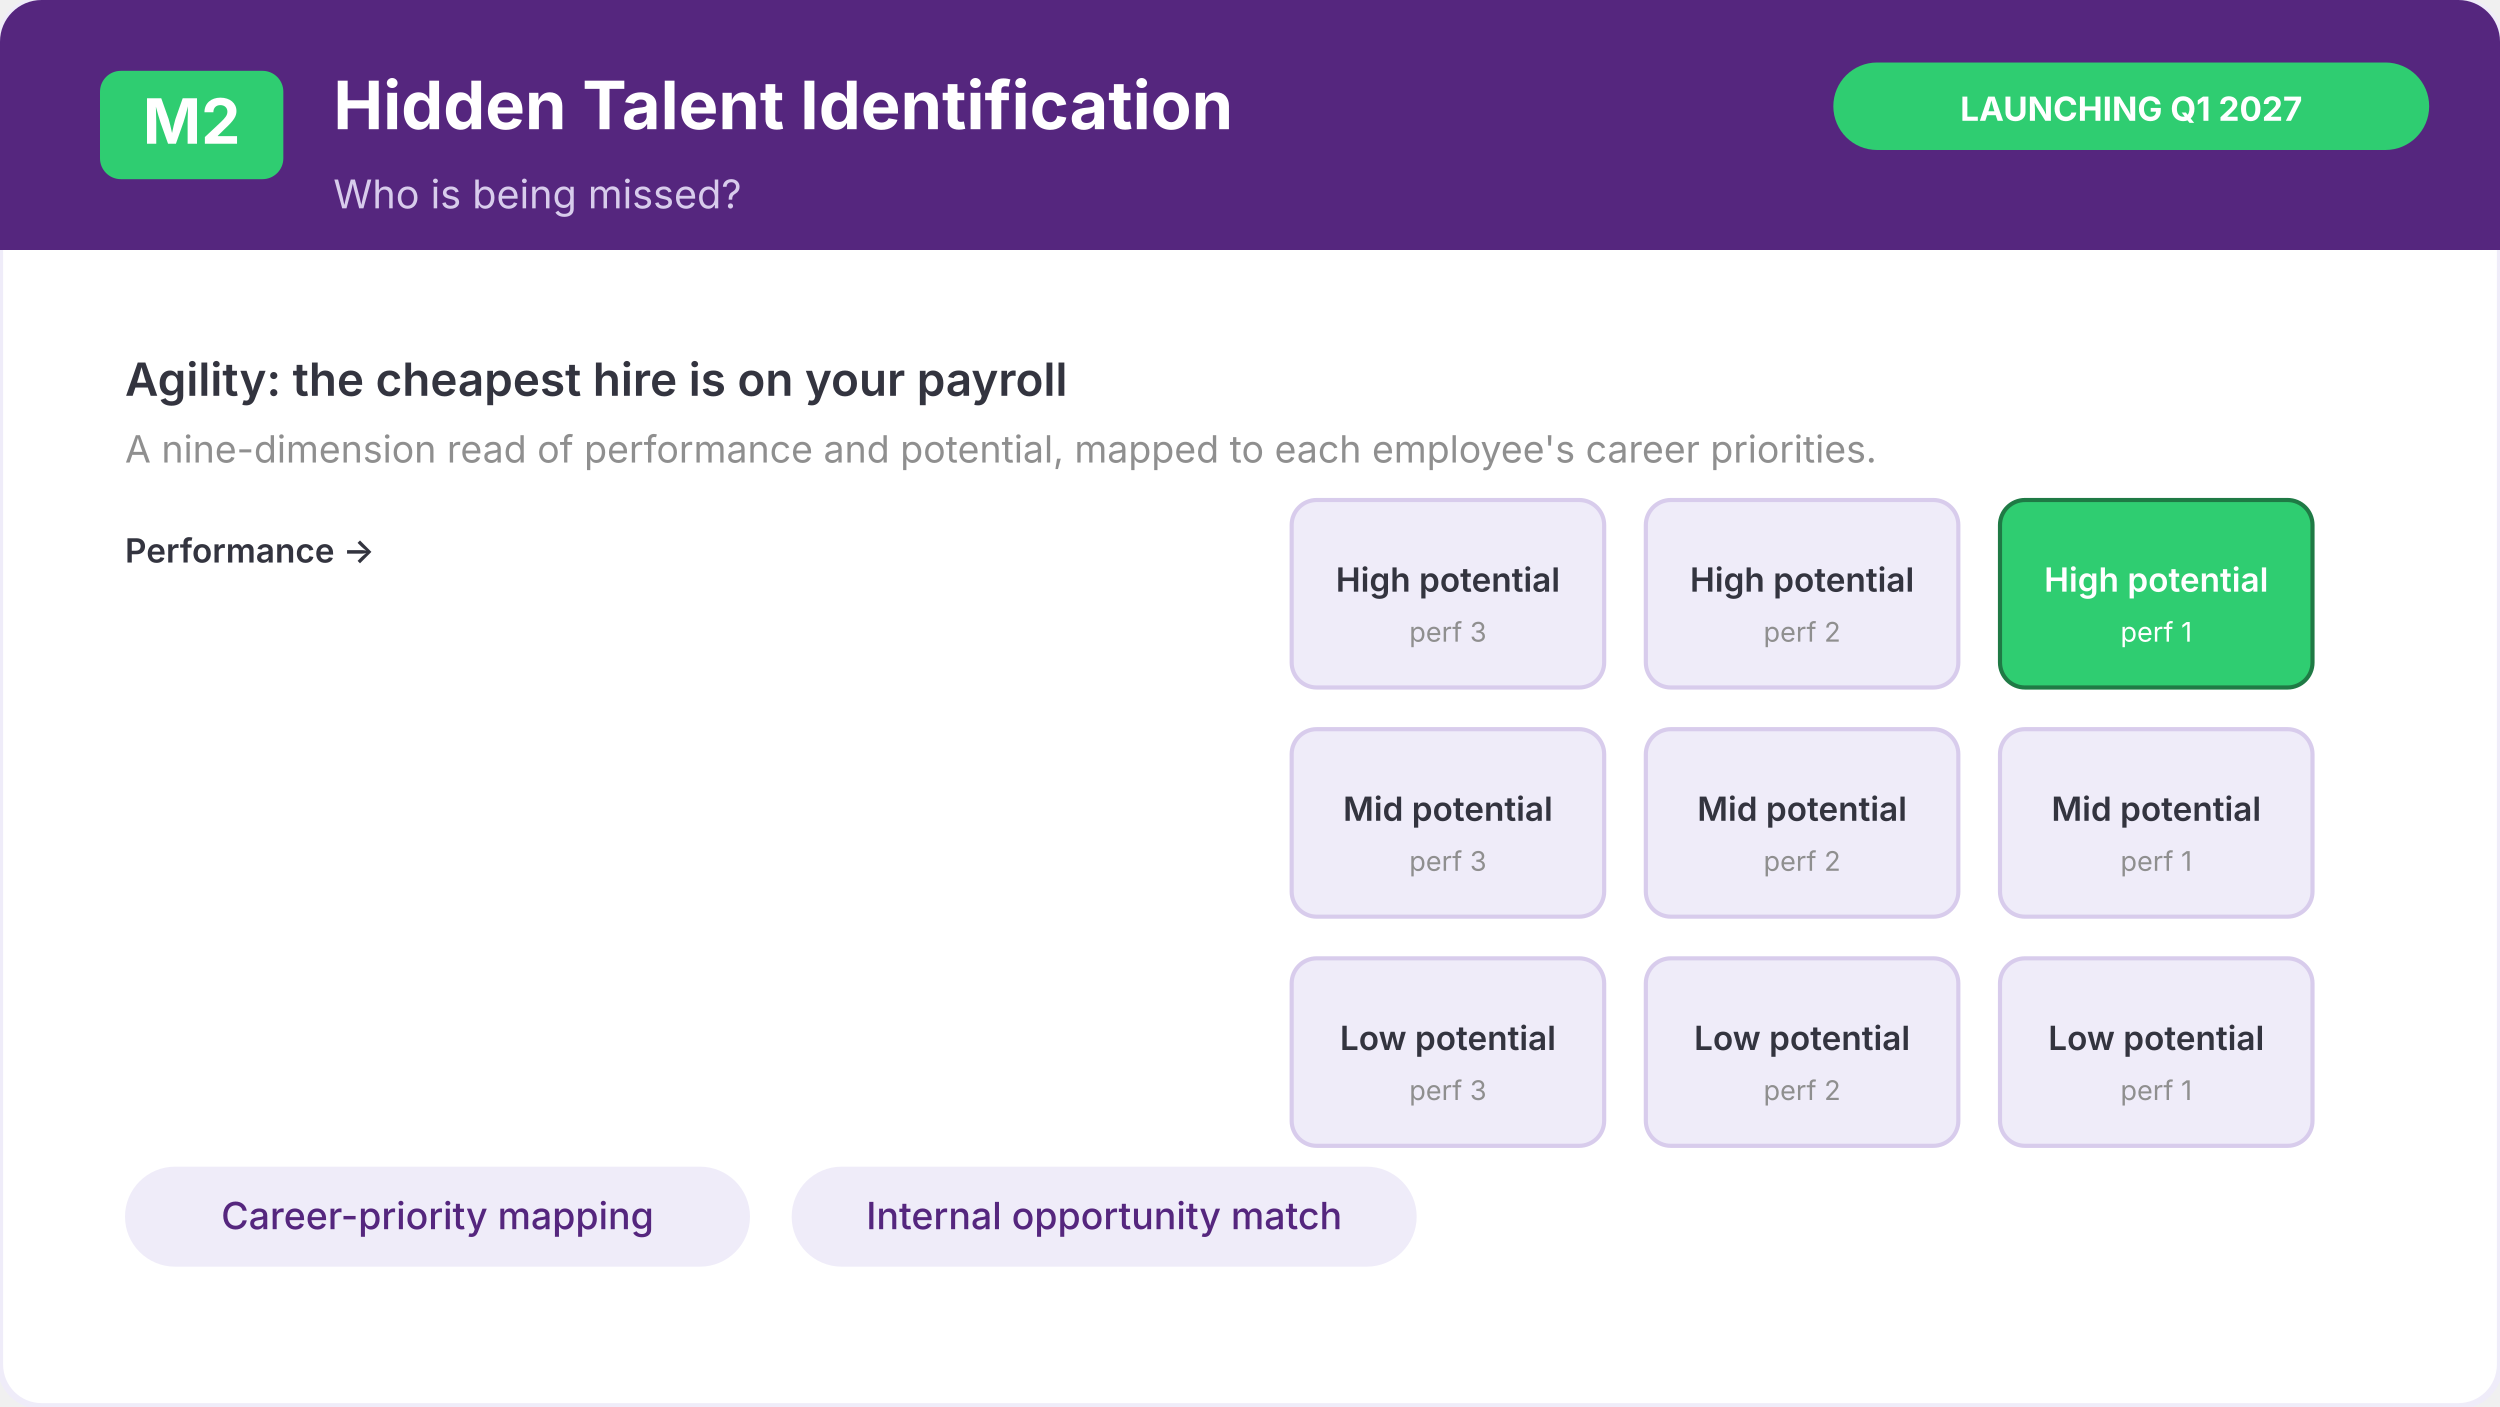
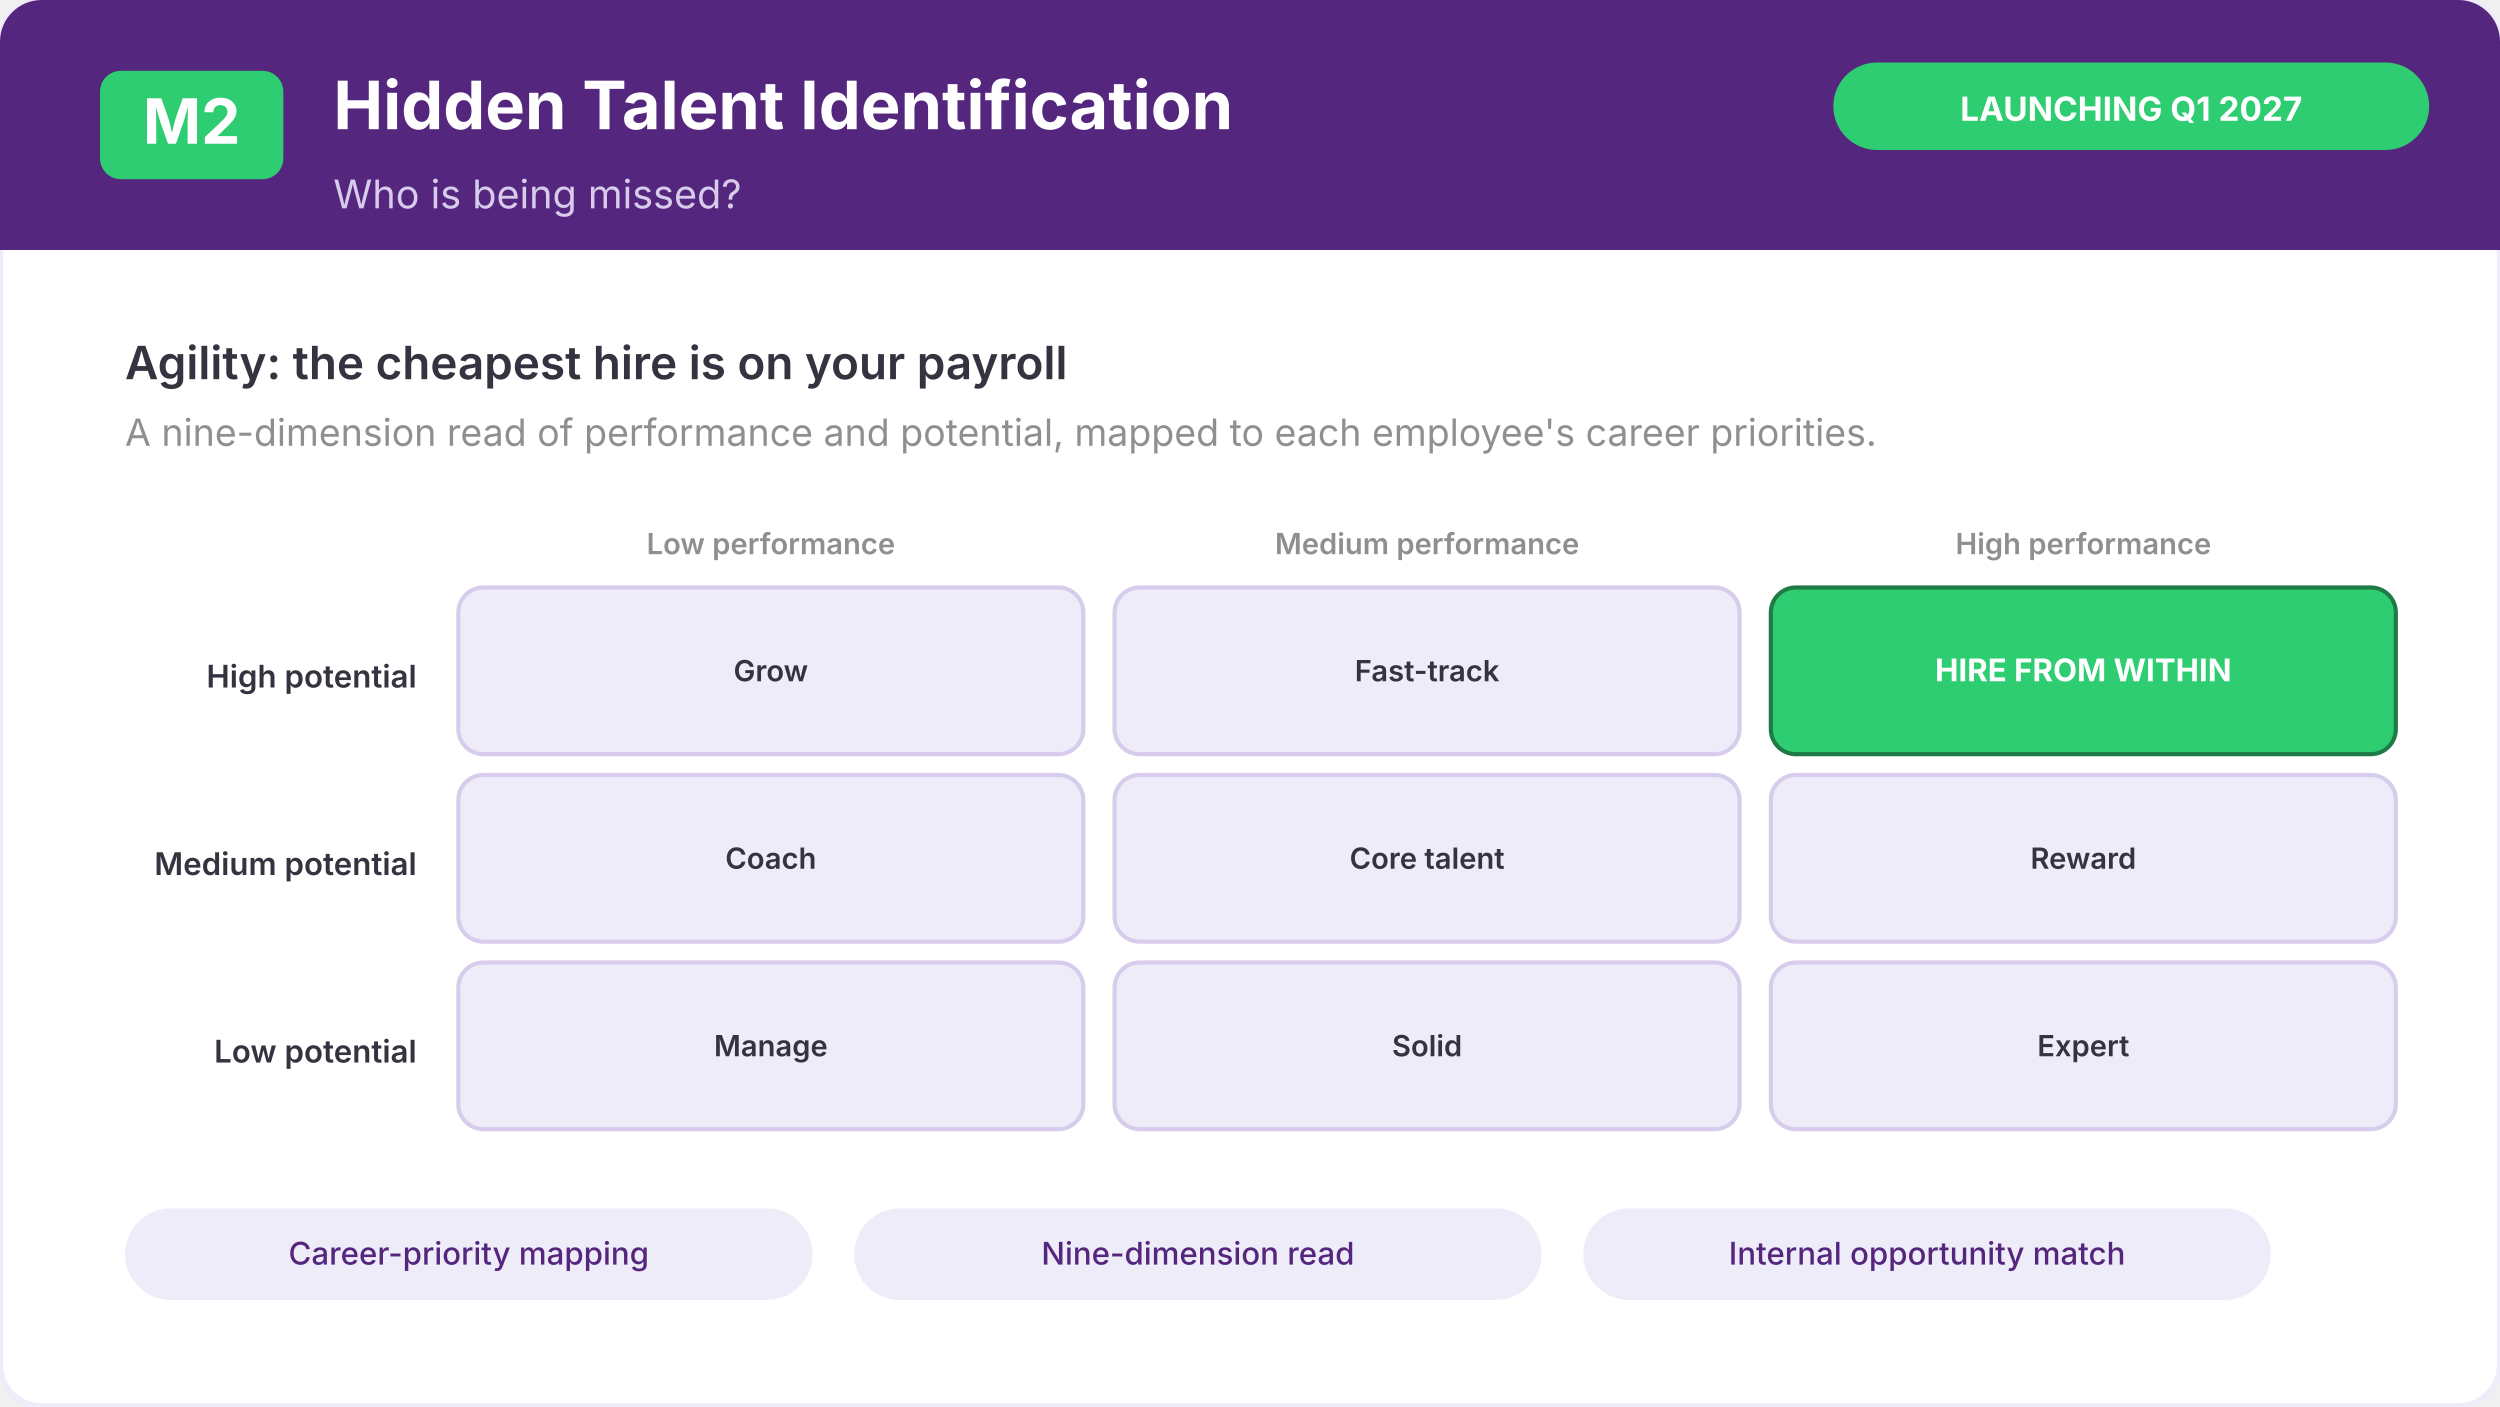
<svg xmlns="http://www.w3.org/2000/svg" width="1200" height="675" viewBox="0 0 1200 675" font-family="Poppins, Montserrat, -apple-system, Segoe UI, sans-serif">
  <rect width="1200" height="675" rx="20" fill="#FFFFFF" stroke="#EFECF9" stroke-width="3" />
  <rect width="1200" height="120" rx="20" fill="#55267E" />
  <rect y="70" width="1200" height="50" fill="#55267E" />
  <rect x="48" y="34" width="88" height="52" rx="10" fill="#2FCD71" />
  <text x="92" y="69" font-size="30" font-weight="700" fill="#FFFFFF" text-anchor="middle">M2</text>
  <text x="160" y="62" font-size="32" font-weight="700" fill="#FFFFFF">Hidden Talent Identification</text>
  <text x="160" y="100" font-size="19" font-weight="400" fill="#D8CCEC">Who is being missed?</text>
  <g>
    <rect x="880" y="30" width="286" height="42" rx="21" fill="#2FCD71" />
    <text x="1023" y="58" font-size="16" font-weight="700" fill="#FFFFFF" text-anchor="middle">LAUNCHING Q1 2027</text>
  </g>
-   <g font-size="22" font-weight="600" fill="#33343F">
-     <text x="60" y="190">Agility: the cheapest hire is on your payroll</text>
-   </g>
-   <g font-size="18" font-weight="400" fill="#8F8F8F">
-     <text x="60" y="222">A nine-dimension read of performance and potential, mapped to each employee's career priorities.</text>
-   </g>
-   <text x="60" y="270" font-size="16" font-weight="600" fill="#33343F">Performance →</text>
-   <rect x="620" y="240" width="150" height="90" rx="12" fill="#EFECF9" stroke="#D8CCEC" stroke-width="2" />
-   <text x="695" y="284" font-size="16" font-weight="600" fill="#33343F" text-anchor="middle">High potential</text>
-   <text x="695" y="308" font-size="13" fill="#8F8F8F" text-anchor="middle">perf 3</text>
-   <rect x="790" y="240" width="150" height="90" rx="12" fill="#EFECF9" stroke="#D8CCEC" stroke-width="2" />
-   <text x="865" y="284" font-size="16" font-weight="600" fill="#33343F" text-anchor="middle">High potential</text>
-   <text x="865" y="308" font-size="13" fill="#8F8F8F" text-anchor="middle">perf 2</text>
-   <rect x="960" y="240" width="150" height="90" rx="12" fill="#2FCD71" stroke="#1F7A45" stroke-width="2" />
-   <text x="1035" y="284" font-size="16" font-weight="600" fill="#FFFFFF" text-anchor="middle">High potential</text>
-   <text x="1035" y="308" font-size="13" fill="#FFFFFF" text-anchor="middle">perf 1</text>
-   <rect x="620" y="350" width="150" height="90" rx="12" fill="#EFECF9" stroke="#D8CCEC" stroke-width="2" />
-   <text x="695" y="394" font-size="16" font-weight="600" fill="#33343F" text-anchor="middle">Mid potential</text>
-   <text x="695" y="418" font-size="13" fill="#8F8F8F" text-anchor="middle">perf 3</text>
-   <rect x="790" y="350" width="150" height="90" rx="12" fill="#EFECF9" stroke="#D8CCEC" stroke-width="2" />
-   <text x="865" y="394" font-size="16" font-weight="600" fill="#33343F" text-anchor="middle">Mid potential</text>
-   <text x="865" y="418" font-size="13" fill="#8F8F8F" text-anchor="middle">perf 2</text>
-   <rect x="960" y="350" width="150" height="90" rx="12" fill="#EFECF9" stroke="#D8CCEC" stroke-width="2" />
-   <text x="1035" y="394" font-size="16" font-weight="600" fill="#33343F" text-anchor="middle">Mid potential</text>
-   <text x="1035" y="418" font-size="13" fill="#8F8F8F" text-anchor="middle">perf 1</text>
-   <rect x="620" y="460" width="150" height="90" rx="12" fill="#EFECF9" stroke="#D8CCEC" stroke-width="2" />
-   <text x="695" y="504" font-size="16" font-weight="600" fill="#33343F" text-anchor="middle">Low potential</text>
-   <text x="695" y="528" font-size="13" fill="#8F8F8F" text-anchor="middle">perf 3</text>
-   <rect x="790" y="460" width="150" height="90" rx="12" fill="#EFECF9" stroke="#D8CCEC" stroke-width="2" />
-   <text x="865" y="504" font-size="16" font-weight="600" fill="#33343F" text-anchor="middle">Low potential</text>
-   <text x="865" y="528" font-size="13" fill="#8F8F8F" text-anchor="middle">perf 2</text>
-   <rect x="960" y="460" width="150" height="90" rx="12" fill="#EFECF9" stroke="#D8CCEC" stroke-width="2" />
-   <text x="1035" y="504" font-size="16" font-weight="600" fill="#33343F" text-anchor="middle">Low potential</text>
-   <text x="1035" y="528" font-size="13" fill="#8F8F8F" text-anchor="middle">perf 1</text>
-   <g font-size="18" font-weight="500">
-     <rect x="60" y="560" width="300" height="48" rx="24" fill="#EFECF9" />
-     <text x="210" y="590" text-anchor="middle" fill="#55267E">Career-priority mapping</text>
-     <rect x="380" y="560" width="300" height="48" rx="24" fill="#EFECF9" />
-     <text x="530" y="590" text-anchor="middle" fill="#55267E">Internal opportunity match</text>
-   </g>
+   <text x="60" y="182" font-size="22" font-weight="600" fill="#33343F">Agility: the cheapest hire is on your payroll</text>
+   <text x="60" y="214" font-size="18" font-weight="400" fill="#8F8F8F">A nine-dimension read of performance and potential, mapped to each employee's career priorities.</text>
+   <text x="370" y="266" font-size="14" font-weight="600" fill="#8F8F8F" text-anchor="middle">Low performance</text>
+   <text x="685" y="266" font-size="14" font-weight="600" fill="#8F8F8F" text-anchor="middle">Medium performance</text>
+   <text x="1000" y="266" font-size="14" font-weight="600" fill="#8F8F8F" text-anchor="middle">High performance</text>
+   <rect x="220" y="282" width="300" height="80" rx="12" fill="#EFECF9" stroke="#D8CCEC" stroke-width="2" />
+   <rect x="535" y="282" width="300" height="80" rx="12" fill="#EFECF9" stroke="#D8CCEC" stroke-width="2" />
+   <rect x="850" y="282" width="300" height="80" rx="12" fill="#2FCD71" stroke="#1F7A45" stroke-width="2" />
+   <rect x="220" y="372" width="300" height="80" rx="12" fill="#EFECF9" stroke="#D8CCEC" stroke-width="2" />
+   <rect x="535" y="372" width="300" height="80" rx="12" fill="#EFECF9" stroke="#D8CCEC" stroke-width="2" />
+   <rect x="850" y="372" width="300" height="80" rx="12" fill="#EFECF9" stroke="#D8CCEC" stroke-width="2" />
+   <rect x="220" y="462" width="300" height="80" rx="12" fill="#EFECF9" stroke="#D8CCEC" stroke-width="2" />
+   <rect x="535" y="462" width="300" height="80" rx="12" fill="#EFECF9" stroke="#D8CCEC" stroke-width="2" />
+   <rect x="850" y="462" width="300" height="80" rx="12" fill="#EFECF9" stroke="#D8CCEC" stroke-width="2" />
+   <text x="370" y="327" font-size="14" font-weight="600" fill="#33343F" text-anchor="middle">Grow</text>
+   <text x="685" y="327" font-size="14" font-weight="600" fill="#33343F" text-anchor="middle">Fast-track</text>
+   <text x="1000" y="327" font-size="15" font-weight="700" fill="#FFFFFF" text-anchor="middle">HIRE FROM WITHIN</text>
+   <text x="370" y="417" font-size="14" font-weight="600" fill="#33343F" text-anchor="middle">Coach</text>
+   <text x="685" y="417" font-size="14" font-weight="600" fill="#33343F" text-anchor="middle">Core talent</text>
+   <text x="1000" y="417" font-size="14" font-weight="600" fill="#33343F" text-anchor="middle">Reward</text>
+   <text x="370" y="507" font-size="14" font-weight="600" fill="#33343F" text-anchor="middle">Manage</text>
+   <text x="685" y="507" font-size="14" font-weight="600" fill="#33343F" text-anchor="middle">Solid</text>
+   <text x="1000" y="507" font-size="14" font-weight="600" fill="#33343F" text-anchor="middle">Expert</text>
+   <text x="200" y="330" font-size="15" font-weight="600" fill="#33343F" text-anchor="end">High potential</text>
+   <text x="200" y="420" font-size="15" font-weight="600" fill="#33343F" text-anchor="end">Medium potential</text>
+   <text x="200" y="510" font-size="15" font-weight="600" fill="#33343F" text-anchor="end">Low potential</text>
+   <rect x="60" y="580" width="330" height="44" rx="22" fill="#EFECF9" />
+   <text x="225" y="607" font-size="15" font-weight="500" fill="#55267E" text-anchor="middle">Career-priority mapping</text>
+   <rect x="410" y="580" width="330" height="44" rx="22" fill="#EFECF9" />
+   <text x="575" y="607" font-size="15" font-weight="500" fill="#55267E" text-anchor="middle">Nine-dimension read</text>
+   <rect x="760" y="580" width="330" height="44" rx="22" fill="#EFECF9" />
+   <text x="925" y="607" font-size="15" font-weight="500" fill="#55267E" text-anchor="middle">Internal opportunity match</text>
</svg>
